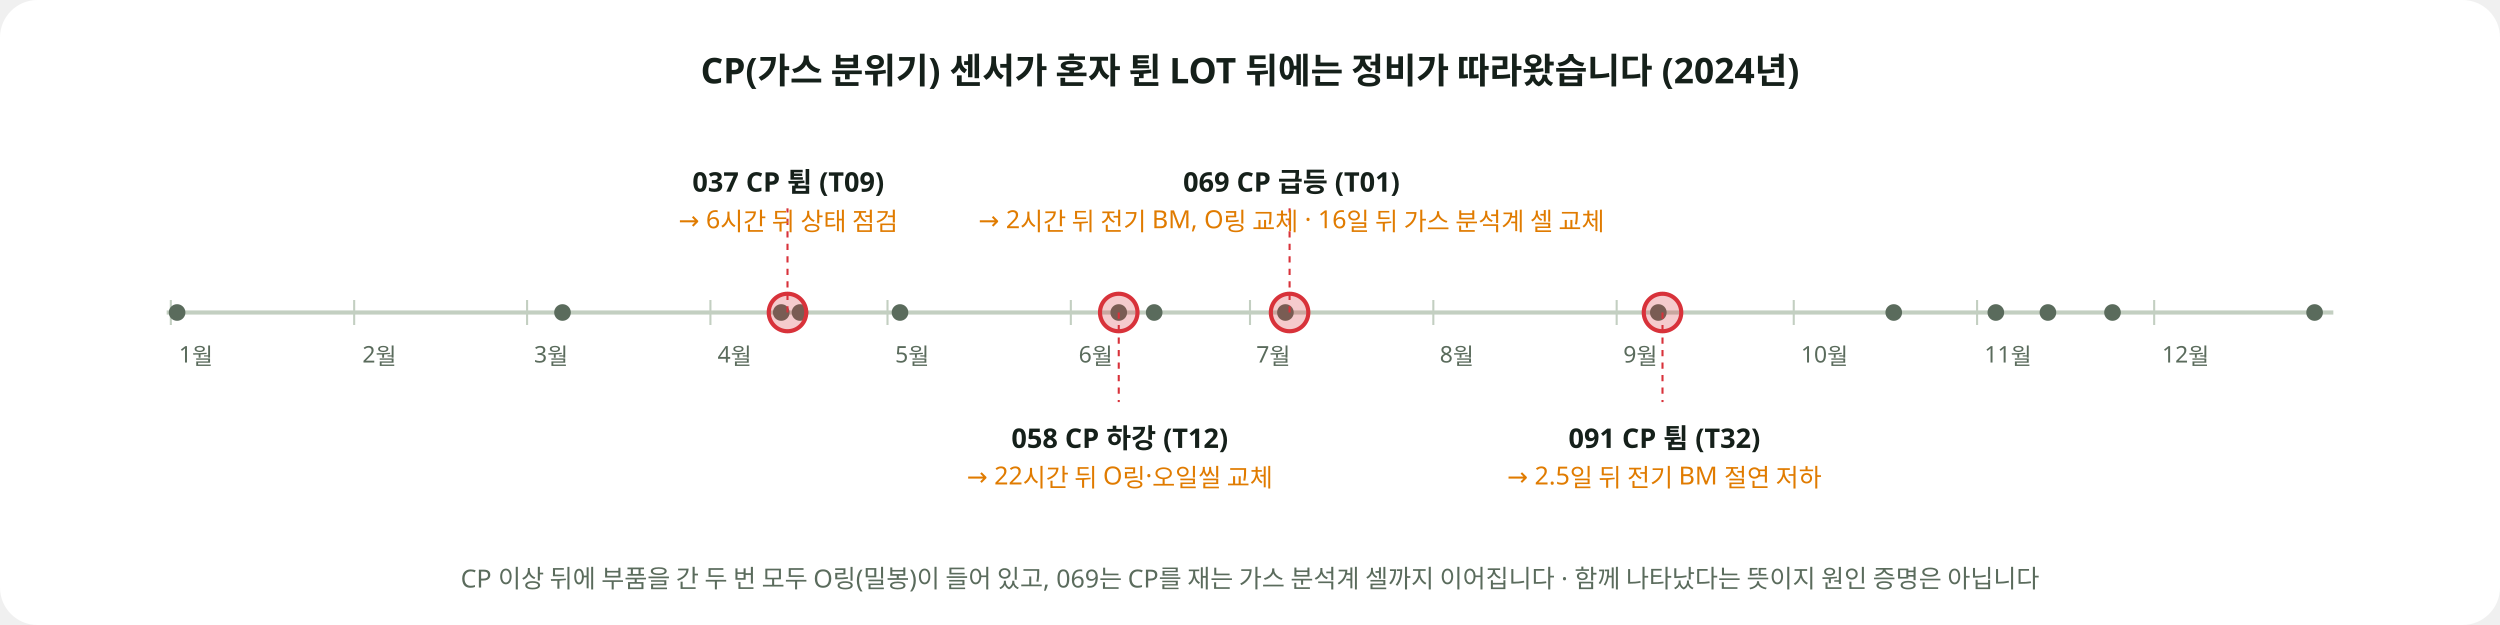
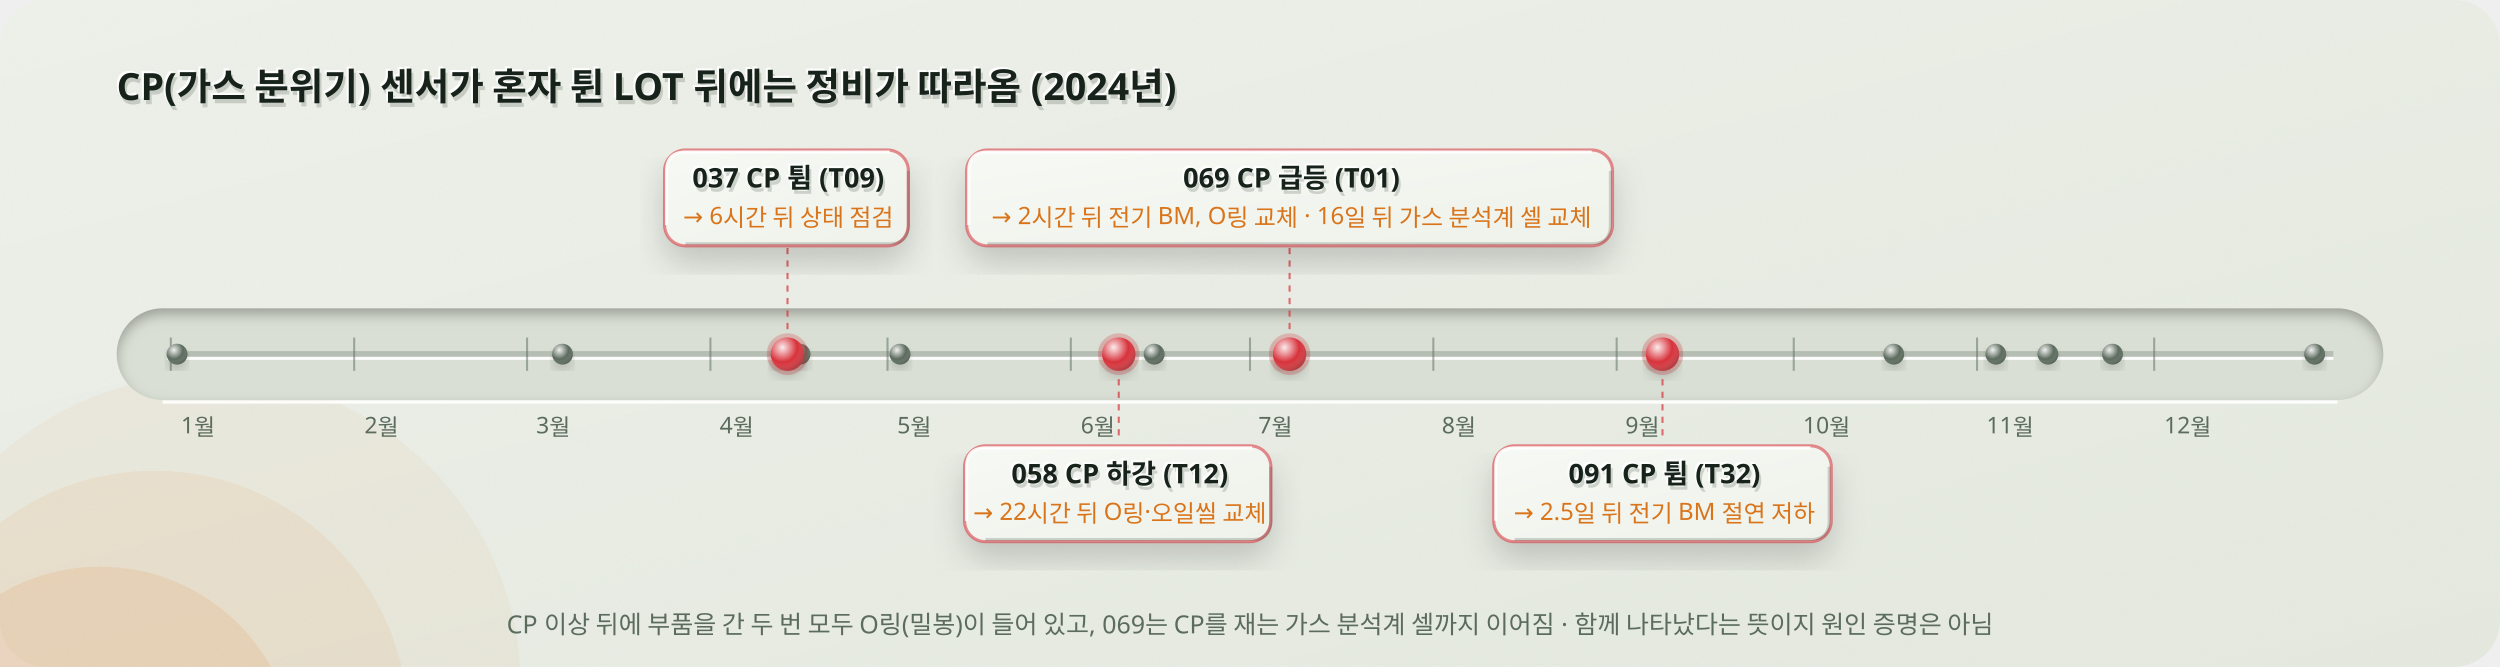
- <svg xmlns="http://www.w3.org/2000/svg" viewBox="0 0 1200 300" width="1200" height="300" font-family="Pretendard, 'Apple SD Gothic Neo', 'Malgun Gothic', 'Noto Sans KR', sans-serif">
-   <rect width="1200" height="300" rx="18" fill="#ffffff" />
-   <text x="600.0" y="40" font-size="17" fill="#15201a" font-weight="bold" text-anchor="middle">CP(가스 분위기) 센서가 혼자 튄 LOT 뒤에는 정비가 따라왔습니다 (2024년)</text>
-   <line x1="80" y1="150" x2="1120" y2="150" stroke="#c3cfc1" stroke-width="2" />
-   <line x1="82" y1="144" x2="82" y2="156" stroke="#c3cfc1" />
-   <text x="85.842" y="174" font-size="11" fill="#5a6b5c" font-weight="normal" text-anchor="start">1월</text>
-   <line x1="170" y1="144" x2="170" y2="156" stroke="#c3cfc1" />
-   <text x="173.929" y="174" font-size="11" fill="#5a6b5c" font-weight="normal" text-anchor="start">2월</text>
-   <line x1="253" y1="144" x2="253" y2="156" stroke="#c3cfc1" />
-   <text x="256.333" y="174" font-size="11" fill="#5a6b5c" font-weight="normal" text-anchor="start">3월</text>
-   <line x1="341" y1="144" x2="341" y2="156" stroke="#c3cfc1" />
-   <text x="344.421" y="174" font-size="11" fill="#5a6b5c" font-weight="normal" text-anchor="start">4월</text>
-   <line x1="426" y1="144" x2="426" y2="156" stroke="#c3cfc1" />
-   <text x="429.667" y="174" font-size="11" fill="#5a6b5c" font-weight="normal" text-anchor="start">5월</text>
-   <line x1="514" y1="144" x2="514" y2="156" stroke="#c3cfc1" />
-   <text x="517.754" y="174" font-size="11" fill="#5a6b5c" font-weight="normal" text-anchor="start">6월</text>
-   <line x1="600" y1="144" x2="600" y2="156" stroke="#c3cfc1" />
-   <text x="603.0" y="174" font-size="11" fill="#5a6b5c" font-weight="normal" text-anchor="start">7월</text>
-   <line x1="688" y1="144" x2="688" y2="156" stroke="#c3cfc1" />
-   <text x="691.087" y="174" font-size="11" fill="#5a6b5c" font-weight="normal" text-anchor="start">8월</text>
-   <line x1="776" y1="144" x2="776" y2="156" stroke="#c3cfc1" />
-   <text x="779.175" y="174" font-size="11" fill="#5a6b5c" font-weight="normal" text-anchor="start">9월</text>
-   <line x1="861" y1="144" x2="861" y2="156" stroke="#c3cfc1" />
-   <text x="864.421" y="174" font-size="11" fill="#5a6b5c" font-weight="normal" text-anchor="start">10월</text>
-   <line x1="949" y1="144" x2="949" y2="156" stroke="#c3cfc1" />
-   <text x="952.508" y="174" font-size="11" fill="#5a6b5c" font-weight="normal" text-anchor="start">11월</text>
-   <line x1="1034" y1="144" x2="1034" y2="156" stroke="#c3cfc1" />
-   <text x="1037.754" y="174" font-size="11" fill="#5a6b5c" font-weight="normal" text-anchor="start">12월</text>
-   <circle cx="85" cy="150" r="4" fill="#5a6b5c" />
-   <circle cx="270" cy="150" r="4" fill="#5a6b5c" />
-   <circle cx="375" cy="150" r="4" fill="#5a6b5c" />
-   <circle cx="384" cy="150" r="4" fill="#5a6b5c" />
-   <circle cx="432" cy="150" r="4" fill="#5a6b5c" />
-   <circle cx="537" cy="150" r="4" fill="#5a6b5c" />
-   <circle cx="554" cy="150" r="4" fill="#5a6b5c" />
-   <circle cx="617" cy="150" r="4" fill="#5a6b5c" />
-   <circle cx="796" cy="150" r="4" fill="#5a6b5c" />
-   <circle cx="909" cy="150" r="4" fill="#5a6b5c" />
-   <circle cx="958" cy="150" r="4" fill="#5a6b5c" />
-   <circle cx="983" cy="150" r="4" fill="#5a6b5c" />
-   <circle cx="1014" cy="150" r="4" fill="#5a6b5c" />
-   <circle cx="1111" cy="150" r="4" fill="#5a6b5c" />
-   <circle cx="378" cy="150" r="9" fill="#d8323a" fill-opacity="0.25" stroke="#d8323a" stroke-width="2">
-     <animate attributeName="r" values="9;15;9" dur="2.4s" repeatCount="indefinite" />
-     <animate attributeName="fill-opacity" values="0.25;0.05;0.25" dur="2.4s" repeatCount="indefinite" />
+ <svg xmlns="http://www.w3.org/2000/svg" viewBox="0 0 1200 320" width="1200" height="320" font-family="Pretendard, 'Apple SD Gothic Neo', 'Malgun Gothic', 'Noto Sans KR', sans-serif">
+   <defs>
+     <filter id="shadow" x="-10%" y="-10%" width="120%" height="140%">
+       <feDropShadow dx="0" dy="8" stdDeviation="8" flood-color="#000" flood-opacity="0.18" />
+     </filter>
+     <filter id="shadow-sm" x="-10%" y="-10%" width="120%" height="140%">
+       <feDropShadow dx="0" dy="3" stdDeviation="3" flood-color="#000" flood-opacity="0.18" />
+     </filter>
+     <filter id="inset" x="-10%" y="-10%" width="120%" height="130%">
+       <feOffset dx="0" dy="3" />
+       <feGaussianBlur stdDeviation="3" result="ob" />
+       <feComposite operator="out" in="SourceGraphic" in2="ob" result="inv" />
+       <feFlood flood-color="#000" flood-opacity="0.55" result="col" />
+       <feComposite operator="in" in="col" in2="inv" result="sh" />
+       <feComposite operator="over" in="sh" in2="SourceGraphic" />
+     </filter>
+     <filter id="glow" x="-50%" y="-50%" width="200%" height="200%">
+       <feGaussianBlur stdDeviation="6" result="b" />
+       <feMerge>
+         <feMergeNode in="b" />
+         <feMergeNode in="SourceGraphic" />
+       </feMerge>
+     </filter>
+     <filter id="grain">
+       <feTurbulence type="fractalNoise" baseFrequency="0.8" numOctaves="2" stitchTiles="stitch" />
+       <feColorMatrix values="0 0 0 0 0.5  0 0 0 0 0.5  0 0 0 0 0.5  0 0 0 0.6 0" />
+     </filter>
+     <linearGradient id="plate" x1="0" y1="0" x2="1" y2="1">
+       <stop offset="0" stop-color="#f7f9f4" />
+       <stop offset="1" stop-color="#eef2ea" />
+     </linearGradient>
+     <linearGradient id="bg" x1="0" y1="0" x2="1" y2="1">
+       <stop offset="0" stop-color="#eef1ea" />
+       <stop offset="1" stop-color="#e4e9df" />
+     </linearGradient>
+     <radialGradient id="coin" cx="0.35" cy="0.3" r="0.8">
+       <stop offset="0" stop-color="#ffffff" stop-opacity="0.9" />
+       <stop offset="0.55" stop-color="#ffffff" stop-opacity="0" />
+       <stop offset="1" stop-color="#1a2a1e" stop-opacity="0.35" />
+     </radialGradient>
+   </defs>
+   <rect width="1200" height="320" rx="22" fill="url(#bg)" />
+   <rect width="1200" height="320" rx="22" filter="url(#grain)" opacity="0.06" />
+   <circle cx="100" cy="330" r="150" fill="#d9741a" opacity="0.05" />
+   <circle cx="74" cy="348" r="122" fill="#d9741a" opacity="0.08" />
+   <circle cx="48" cy="366" r="94" fill="#d9741a" opacity="0.12" />
+   <text x="57" y="50" font-size="18" fill="#1a2a1e" font-weight="bold" text-anchor="start" opacity="0.18">CP(가스 분위기) 센서가 혼자 튄 LOT 뒤에는 정비가 따라옴 (2024년)</text>
+   <text x="55" y="47" font-size="18" fill="#ffffff" font-weight="bold" text-anchor="start" opacity="0.9">CP(가스 분위기) 센서가 혼자 튄 LOT 뒤에는 정비가 따라옴 (2024년)</text>
+   <text x="56" y="48" font-size="18" fill="#17221b" font-weight="bold" text-anchor="start">CP(가스 분위기) 센서가 혼자 튄 LOT 뒤에는 정비가 따라옴 (2024년)</text>
+   <rect x="56" y="148" width="1088" height="44" rx="22" fill="#d9dfd4" filter="url(#inset)" />
+   <path d="M 78 193 L 1122 193" stroke="#ffffff" stroke-opacity="0.9" stroke-width="1.5" />
+   <line x1="80" y1="170" x2="1120" y2="170" stroke="#1a2a1e" stroke-opacity="0.18" stroke-width="3" />
+   <line x1="80" y1="172" x2="1120" y2="172" stroke="#ffffff" stroke-opacity="0.9" stroke-width="1.5" />
+   <line x1="82" y1="162" x2="82" y2="178" stroke="#5b6b5d" stroke-opacity="0.5" />
+   <text x="86.842" y="208" font-size="11" fill="#5b6b5d" font-weight="normal" text-anchor="start">1월</text>
+   <line x1="170" y1="162" x2="170" y2="178" stroke="#5b6b5d" stroke-opacity="0.5" />
+   <text x="174.929" y="208" font-size="11" fill="#5b6b5d" font-weight="normal" text-anchor="start">2월</text>
+   <line x1="253" y1="162" x2="253" y2="178" stroke="#5b6b5d" stroke-opacity="0.5" />
+   <text x="257.333" y="208" font-size="11" fill="#5b6b5d" font-weight="normal" text-anchor="start">3월</text>
+   <line x1="341" y1="162" x2="341" y2="178" stroke="#5b6b5d" stroke-opacity="0.5" />
+   <text x="345.421" y="208" font-size="11" fill="#5b6b5d" font-weight="normal" text-anchor="start">4월</text>
+   <line x1="426" y1="162" x2="426" y2="178" stroke="#5b6b5d" stroke-opacity="0.5" />
+   <text x="430.667" y="208" font-size="11" fill="#5b6b5d" font-weight="normal" text-anchor="start">5월</text>
+   <line x1="514" y1="162" x2="514" y2="178" stroke="#5b6b5d" stroke-opacity="0.5" />
+   <text x="518.754" y="208" font-size="11" fill="#5b6b5d" font-weight="normal" text-anchor="start">6월</text>
+   <line x1="600" y1="162" x2="600" y2="178" stroke="#5b6b5d" stroke-opacity="0.5" />
+   <text x="604.0" y="208" font-size="11" fill="#5b6b5d" font-weight="normal" text-anchor="start">7월</text>
+   <line x1="688" y1="162" x2="688" y2="178" stroke="#5b6b5d" stroke-opacity="0.5" />
+   <text x="692.087" y="208" font-size="11" fill="#5b6b5d" font-weight="normal" text-anchor="start">8월</text>
+   <line x1="776" y1="162" x2="776" y2="178" stroke="#5b6b5d" stroke-opacity="0.5" />
+   <text x="780.175" y="208" font-size="11" fill="#5b6b5d" font-weight="normal" text-anchor="start">9월</text>
+   <line x1="861" y1="162" x2="861" y2="178" stroke="#5b6b5d" stroke-opacity="0.5" />
+   <text x="865.421" y="208" font-size="11" fill="#5b6b5d" font-weight="normal" text-anchor="start">10월</text>
+   <line x1="949" y1="162" x2="949" y2="178" stroke="#5b6b5d" stroke-opacity="0.5" />
+   <text x="953.508" y="208" font-size="11" fill="#5b6b5d" font-weight="normal" text-anchor="start">11월</text>
+   <line x1="1034" y1="162" x2="1034" y2="178" stroke="#5b6b5d" stroke-opacity="0.5" />
+   <text x="1038.754" y="208" font-size="11" fill="#5b6b5d" font-weight="normal" text-anchor="start">12월</text>
+   <circle cx="85" cy="170" r="5" fill="#5b6b5d" filter="url(#shadow-sm)" />
+   <circle cx="85" cy="170" r="5" fill="url(#coin)" />
+   <circle cx="270" cy="170" r="5" fill="#5b6b5d" filter="url(#shadow-sm)" />
+   <circle cx="270" cy="170" r="5" fill="url(#coin)" />
+   <circle cx="375" cy="170" r="5" fill="#5b6b5d" filter="url(#shadow-sm)" />
+   <circle cx="375" cy="170" r="5" fill="url(#coin)" />
+   <circle cx="384" cy="170" r="5" fill="#5b6b5d" filter="url(#shadow-sm)" />
+   <circle cx="384" cy="170" r="5" fill="url(#coin)" />
+   <circle cx="432" cy="170" r="5" fill="#5b6b5d" filter="url(#shadow-sm)" />
+   <circle cx="432" cy="170" r="5" fill="url(#coin)" />
+   <circle cx="537" cy="170" r="5" fill="#5b6b5d" filter="url(#shadow-sm)" />
+   <circle cx="537" cy="170" r="5" fill="url(#coin)" />
+   <circle cx="554" cy="170" r="5" fill="#5b6b5d" filter="url(#shadow-sm)" />
+   <circle cx="554" cy="170" r="5" fill="url(#coin)" />
+   <circle cx="617" cy="170" r="5" fill="#5b6b5d" filter="url(#shadow-sm)" />
+   <circle cx="617" cy="170" r="5" fill="url(#coin)" />
+   <circle cx="796" cy="170" r="5" fill="#5b6b5d" filter="url(#shadow-sm)" />
+   <circle cx="796" cy="170" r="5" fill="url(#coin)" />
+   <circle cx="909" cy="170" r="5" fill="#5b6b5d" filter="url(#shadow-sm)" />
+   <circle cx="909" cy="170" r="5" fill="url(#coin)" />
+   <circle cx="958" cy="170" r="5" fill="#5b6b5d" filter="url(#shadow-sm)" />
+   <circle cx="958" cy="170" r="5" fill="url(#coin)" />
+   <circle cx="983" cy="170" r="5" fill="#5b6b5d" filter="url(#shadow-sm)" />
+   <circle cx="983" cy="170" r="5" fill="url(#coin)" />
+   <circle cx="1014" cy="170" r="5" fill="#5b6b5d" filter="url(#shadow-sm)" />
+   <circle cx="1014" cy="170" r="5" fill="url(#coin)" />
+   <circle cx="1111" cy="170" r="5" fill="#5b6b5d" filter="url(#shadow-sm)" />
+   <circle cx="1111" cy="170" r="5" fill="url(#coin)" />
+   <circle cx="378" cy="170" r="10" fill="#d8323a" fill-opacity="0.25">
+     <animate attributeName="r" values="10;18;10" dur="2.4s" repeatCount="indefinite" />
+     <animate attributeName="fill-opacity" values="0.25;0;0.25" dur="2.4s" repeatCount="indefinite" />
  </circle>
-   <line x1="378" y1="150" x2="378" y2="100" stroke="#d8323a" stroke-dasharray="3 3" />
-   <text x="378.361" y="92" font-size="13" fill="#15201a" font-weight="bold" text-anchor="middle">037 CP 튐 (T09)</text>
-   <text x="378.361" y="110" font-size="12" fill="#e07b00" font-weight="normal" text-anchor="middle">→ 6시간 뒤 상태 점검</text>
-   <circle cx="537" cy="150" r="9" fill="#d8323a" fill-opacity="0.25" stroke="#d8323a" stroke-width="2">
-     <animate attributeName="r" values="9;15;9" dur="2.4s" repeatCount="indefinite" />
-     <animate attributeName="fill-opacity" values="0.25;0.05;0.25" dur="2.4s" repeatCount="indefinite" />
+   <circle cx="378" cy="170" r="8" fill="#d8323a" filter="url(#shadow-sm)" />
+   <circle cx="378" cy="170" r="8" fill="url(#coin)" />
+   <line x1="378" y1="158" x2="378" y2="110" stroke="#d8323a" stroke-opacity="0.7" stroke-dasharray="3 3" />
+   <rect x="319" y="72" width="117" height="46" rx="10" fill="url(#plate)" filter="url(#shadow)" />
+   <rect x="319" y="72" width="117" height="46" rx="10" fill="none" stroke="#d8323a" stroke-opacity="0.55" stroke-width="1.5" />
+   <path d="M 320 108 L 320 82 Q 320 73 329 73 L 427 73" fill="none" stroke="#ffffff" stroke-opacity="0.9" stroke-width="1.5" />
+   <path d="M 329 117 L 427 117 Q 436 117 436 108 L 436 82" fill="none" stroke="#1a2a1e" stroke-opacity="0.18" stroke-width="1.5" />
+   <text x="379.361" y="92" font-size="13" fill="#1a2a1e" font-weight="bold" text-anchor="middle" opacity="0.18">037 CP 튐 (T09)</text>
+   <text x="377.361" y="89" font-size="13" fill="#ffffff" font-weight="bold" text-anchor="middle" opacity="0.9">037 CP 튐 (T09)</text>
+   <text x="378.361" y="90" font-size="13" fill="#17221b" font-weight="bold" text-anchor="middle">037 CP 튐 (T09)</text>
+   <text x="378.361" y="108" font-size="11.5" fill="#d9741a" font-weight="normal" text-anchor="middle">→ 6시간 뒤 상태 점검</text>
+   <circle cx="537" cy="170" r="10" fill="#d8323a" fill-opacity="0.25">
+     <animate attributeName="r" values="10;18;10" dur="2.4s" repeatCount="indefinite" />
+     <animate attributeName="fill-opacity" values="0.25;0;0.25" dur="2.4s" repeatCount="indefinite" />
  </circle>
-   <line x1="537" y1="150" x2="537" y2="193" stroke="#d8323a" stroke-dasharray="3 3" />
-   <text x="537.486" y="215" font-size="13" fill="#15201a" font-weight="bold" text-anchor="middle">058 CP 하강 (T12)</text>
-   <text x="537.486" y="233" font-size="12" fill="#e07b00" font-weight="normal" text-anchor="middle">→ 22시간 뒤 O링·오일씰 교체</text>
-   <circle cx="619" cy="150" r="9" fill="#d8323a" fill-opacity="0.25" stroke="#d8323a" stroke-width="2">
-     <animate attributeName="r" values="9;15;9" dur="2.4s" repeatCount="indefinite" />
-     <animate attributeName="fill-opacity" values="0.25;0.05;0.25" dur="2.4s" repeatCount="indefinite" />
+   <circle cx="537" cy="170" r="8" fill="#d8323a" filter="url(#shadow-sm)" />
+   <circle cx="537" cy="170" r="8" fill="url(#coin)" />
+   <line x1="537" y1="182" x2="537" y2="210" stroke="#d8323a" stroke-opacity="0.7" stroke-dasharray="3 3" />
+   <rect x="463" y="214" width="147" height="46" rx="10" fill="url(#plate)" filter="url(#shadow)" />
+   <rect x="463" y="214" width="147" height="46" rx="10" fill="none" stroke="#d8323a" stroke-opacity="0.55" stroke-width="1.5" />
+   <path d="M 464 250 L 464 224 Q 464 215 473 215 L 601 215" fill="none" stroke="#ffffff" stroke-opacity="0.9" stroke-width="1.5" />
+   <path d="M 473 259 L 601 259 Q 610 259 610 250 L 610 224" fill="none" stroke="#1a2a1e" stroke-opacity="0.18" stroke-width="1.5" />
+   <text x="538.486" y="234" font-size="13" fill="#1a2a1e" font-weight="bold" text-anchor="middle" opacity="0.18">058 CP 하강 (T12)</text>
+   <text x="536.486" y="231" font-size="13" fill="#ffffff" font-weight="bold" text-anchor="middle" opacity="0.9">058 CP 하강 (T12)</text>
+   <text x="537.486" y="232" font-size="13" fill="#17221b" font-weight="bold" text-anchor="middle">058 CP 하강 (T12)</text>
+   <text x="537.486" y="250" font-size="11.5" fill="#d9741a" font-weight="normal" text-anchor="middle">→ 22시간 뒤 O링·오일씰 교체</text>
+   <circle cx="619" cy="170" r="10" fill="#d8323a" fill-opacity="0.25">
+     <animate attributeName="r" values="10;18;10" dur="2.4s" repeatCount="indefinite" />
+     <animate attributeName="fill-opacity" values="0.25;0;0.25" dur="2.4s" repeatCount="indefinite" />
  </circle>
-   <line x1="619" y1="150" x2="619" y2="100" stroke="#d8323a" stroke-dasharray="3 3" />
-   <text x="619.891" y="92" font-size="13" fill="#15201a" font-weight="bold" text-anchor="middle">069 CP 급등 (T01)</text>
-   <text x="619.891" y="110" font-size="12" fill="#e07b00" font-weight="normal" text-anchor="middle">→ 2시간 뒤 전기 BM, O링 교체 · 16일 뒤 가스 분석계 셀 교체</text>
-   <circle cx="798" cy="150" r="9" fill="#d8323a" fill-opacity="0.25" stroke="#d8323a" stroke-width="2">
-     <animate attributeName="r" values="9;15;9" dur="2.4s" repeatCount="indefinite" />
-     <animate attributeName="fill-opacity" values="0.25;0.05;0.25" dur="2.4s" repeatCount="indefinite" />
+   <circle cx="619" cy="170" r="8" fill="#d8323a" filter="url(#shadow-sm)" />
+   <circle cx="619" cy="170" r="8" fill="url(#coin)" />
+   <line x1="619" y1="158" x2="619" y2="110" stroke="#d8323a" stroke-opacity="0.7" stroke-dasharray="3 3" />
+   <rect x="464" y="72" width="310" height="46" rx="10" fill="url(#plate)" filter="url(#shadow)" />
+   <rect x="464" y="72" width="310" height="46" rx="10" fill="none" stroke="#d8323a" stroke-opacity="0.55" stroke-width="1.5" />
+   <path d="M 465 108 L 465 82 Q 465 73 474 73 L 764 73" fill="none" stroke="#ffffff" stroke-opacity="0.9" stroke-width="1.5" />
+   <path d="M 474 117 L 764 117 Q 773 117 773 108 L 773 82" fill="none" stroke="#1a2a1e" stroke-opacity="0.18" stroke-width="1.5" />
+   <text x="620.891" y="92" font-size="13" fill="#1a2a1e" font-weight="bold" text-anchor="middle" opacity="0.18">069 CP 급등 (T01)</text>
+   <text x="618.891" y="89" font-size="13" fill="#ffffff" font-weight="bold" text-anchor="middle" opacity="0.9">069 CP 급등 (T01)</text>
+   <text x="619.891" y="90" font-size="13" fill="#17221b" font-weight="bold" text-anchor="middle">069 CP 급등 (T01)</text>
+   <text x="619.891" y="108" font-size="11.5" fill="#d9741a" font-weight="normal" text-anchor="middle">→ 2시간 뒤 전기 BM, O링 교체 · 16일 뒤 가스 분석계 셀 교체</text>
+   <circle cx="798" cy="170" r="10" fill="#d8323a" fill-opacity="0.25">
+     <animate attributeName="r" values="10;18;10" dur="2.4s" repeatCount="indefinite" />
+     <animate attributeName="fill-opacity" values="0.25;0;0.25" dur="2.4s" repeatCount="indefinite" />
  </circle>
-   <line x1="798" y1="150" x2="798" y2="193" stroke="#d8323a" stroke-dasharray="3 3" />
-   <text x="798.907" y="215" font-size="13" fill="#15201a" font-weight="bold" text-anchor="middle">091 CP 튐 (T32)</text>
-   <text x="798.907" y="233" font-size="12" fill="#e07b00" font-weight="normal" text-anchor="middle">→ 2.5일 뒤 전기 BM 절연 저하</text>
-   <text x="600.0" y="282" font-size="12" fill="#5a6b5c" font-weight="normal" text-anchor="middle">CP 이상 뒤에 부품을 간 두 번 모두 O링(밀봉)이 들어 있고, 069는 CP를 재는 가스 분석계 셀까지 이어집니다 · 함께 나타났다는 뜻이지 원인 증명은 아닙니다</text>
+   <circle cx="798" cy="170" r="8" fill="#d8323a" filter="url(#shadow-sm)" />
+   <circle cx="798" cy="170" r="8" fill="url(#coin)" />
+   <line x1="798" y1="182" x2="798" y2="210" stroke="#d8323a" stroke-opacity="0.7" stroke-dasharray="3 3" />
+   <rect x="717" y="214" width="162" height="46" rx="10" fill="url(#plate)" filter="url(#shadow)" />
+   <rect x="717" y="214" width="162" height="46" rx="10" fill="none" stroke="#d8323a" stroke-opacity="0.55" stroke-width="1.5" />
+   <path d="M 718 250 L 718 224 Q 718 215 727 215 L 869 215" fill="none" stroke="#ffffff" stroke-opacity="0.9" stroke-width="1.5" />
+   <path d="M 727 259 L 869 259 Q 878 259 878 250 L 878 224" fill="none" stroke="#1a2a1e" stroke-opacity="0.18" stroke-width="1.5" />
+   <text x="799.907" y="234" font-size="13" fill="#1a2a1e" font-weight="bold" text-anchor="middle" opacity="0.18">091 CP 튐 (T32)</text>
+   <text x="797.907" y="231" font-size="13" fill="#ffffff" font-weight="bold" text-anchor="middle" opacity="0.9">091 CP 튐 (T32)</text>
+   <text x="798.907" y="232" font-size="13" fill="#17221b" font-weight="bold" text-anchor="middle">091 CP 튐 (T32)</text>
+   <text x="798.907" y="250" font-size="11.5" fill="#d9741a" font-weight="normal" text-anchor="middle">→ 2.5일 뒤 전기 BM 절연 저하</text>
+   <text x="600.0" y="304" font-size="12" fill="#5b6b5d" font-weight="normal" text-anchor="middle">CP 이상 뒤에 부품을 간 두 번 모두 O링(밀봉)이 들어 있고, 069는 CP를 재는 가스 분석계 셀까지 이어짐 · 함께 나타났다는 뜻이지 원인 증명은 아님</text>
</svg>
